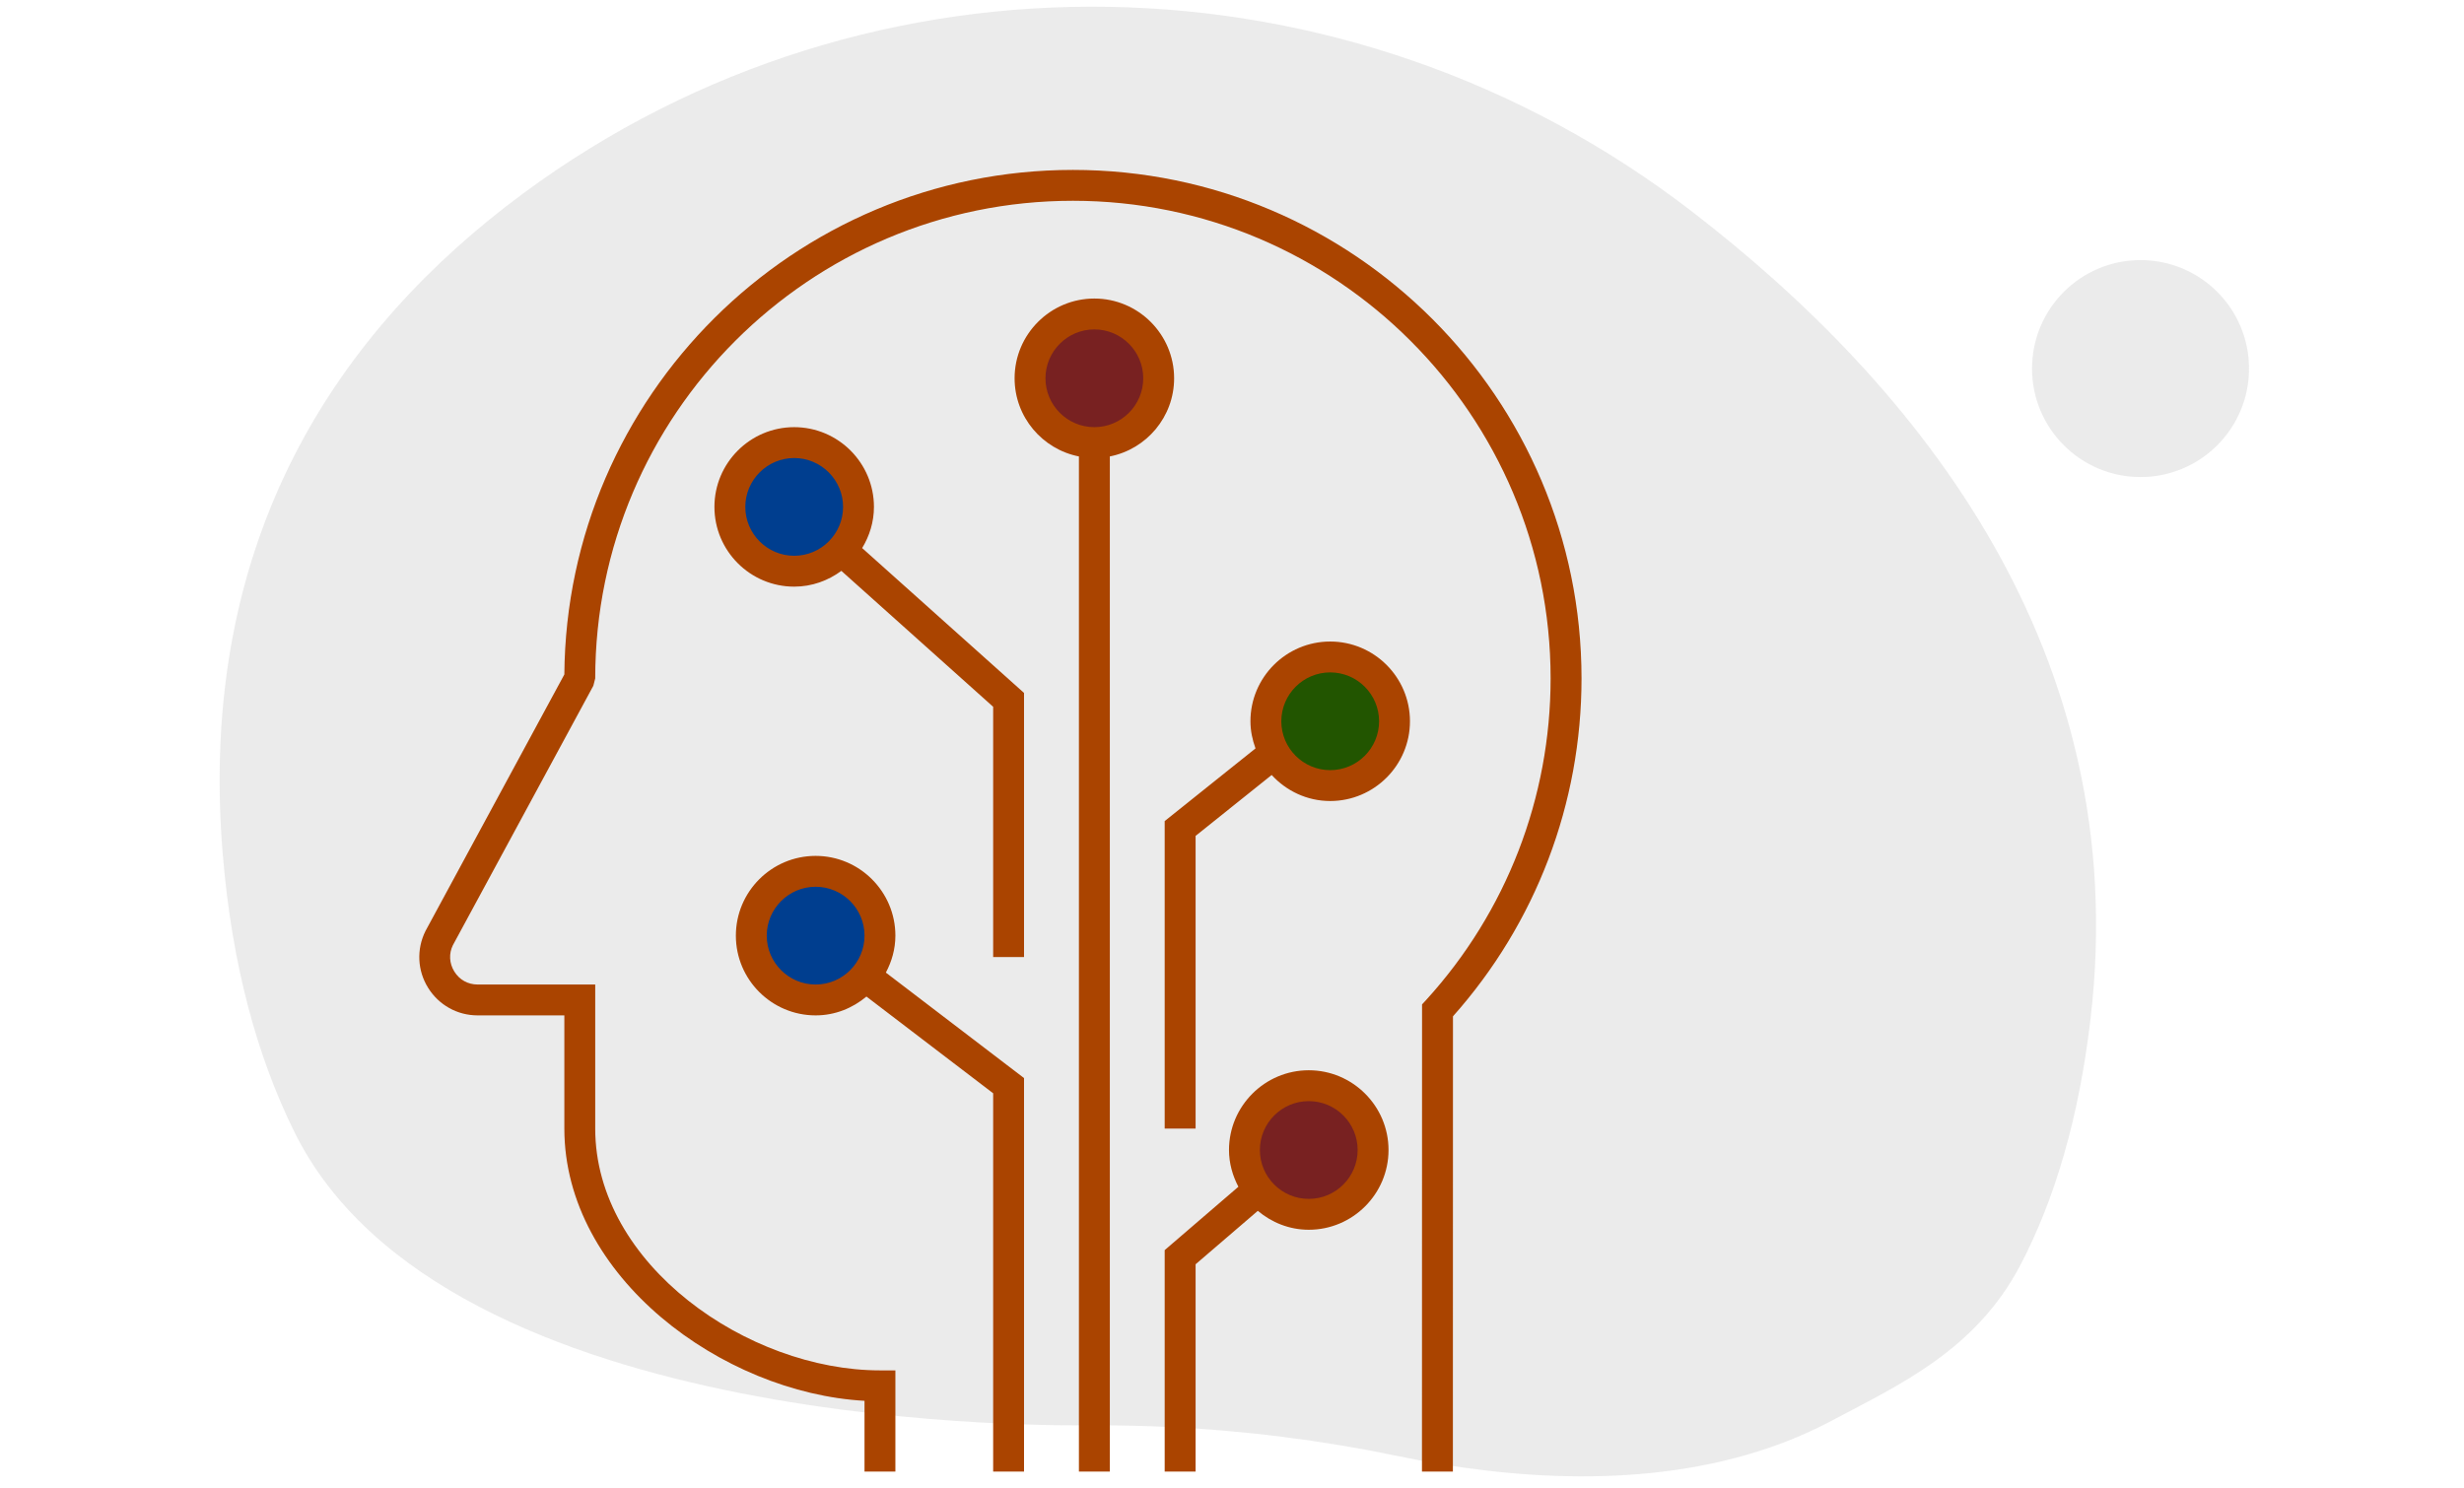
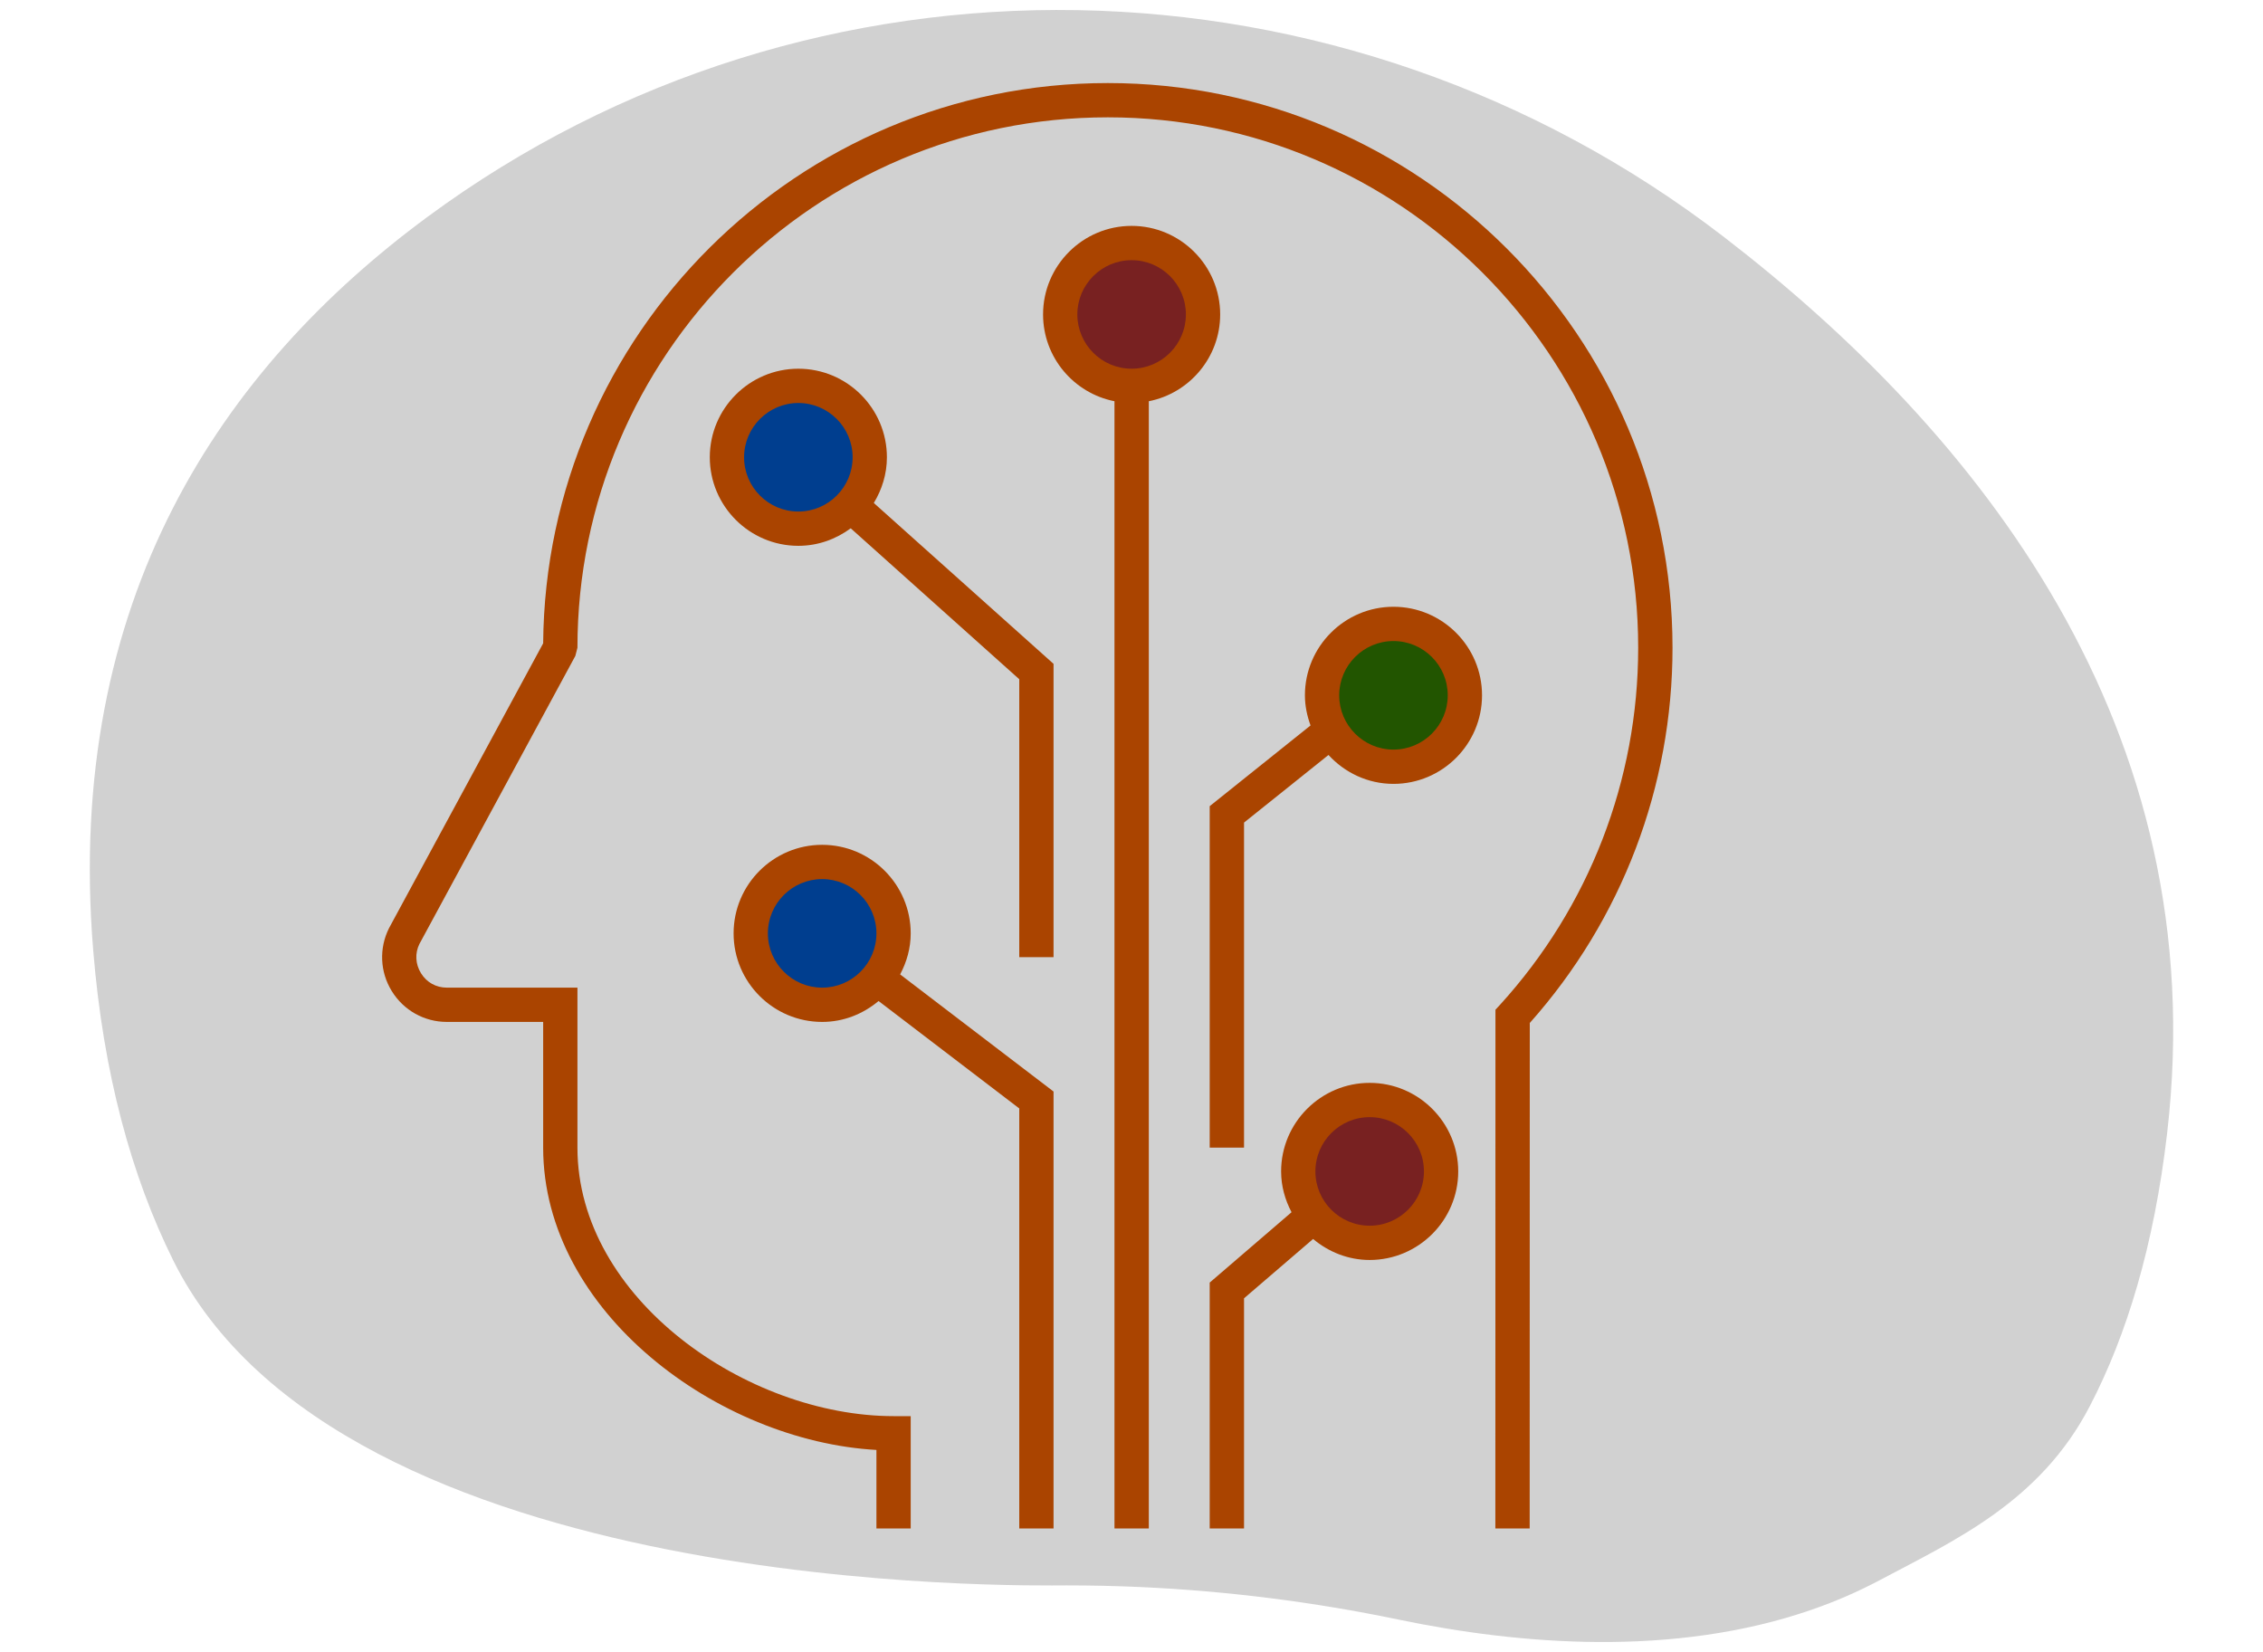
- <svg xmlns="http://www.w3.org/2000/svg" fill="#000000" version="1.1" id="Layer_1" viewBox="0 0 1088 657" xml:space="preserve" width="1088" height="657">
+ <svg xmlns="http://www.w3.org/2000/svg" fill="#000000" version="1.1" id="Layer_1" viewBox="0 0 900 657" xml:space="preserve" width="900" height="657">
  <defs id="defs19" />
-   <path id="Path_83" data-name="Path 83" d="m 923.111,449.844 c -5.192,44.4 -15.98,80.047 -30.787,108.477 -19.704,37.88 -53.407,53.142 -83.514,69.112 a 190.411,190.063 0 0 1 -27.053,11.742 c -54.786,18.979 -116.104,13.944 -164.269,3.924 A 647.541,646.36 0 0 0 514.941,630.157 q -14.748,-0.664 -29.526,-0.659 c -15.191,0.02 -288.727,5.202 -355.325,-129.384 C 113.647,466.915 102.377,426.361 98.328,376.926 86.87,237.168 149.843,145.379 231.071,85.383 384.729,-28.11 595.351,-23.35 746.744,93.132 847.587,170.721 942.007,288.146 923.111,449.844 Z" fill="#3f3d56" style="opacity:0.258;fill:#b3b3b3;fill-opacity:1;stroke-width:0.984" />
-   <circle style="fill:#225500;fill-opacity:1;stroke:none;stroke-width:2.575;stroke-linecap:round;stroke-linejoin:round" id="circle3723" cx="587.435" cy="318.808" r="33.049" />
-   <circle style="fill:#b3b3b3;fill-opacity:1;stroke:none;stroke-width:3.733;stroke-linecap:round;stroke-linejoin:round;opacity:0.258" id="circle3749" cx="945.171" cy="162.772" r="47.91" />
-   <circle style="fill:#003e8f;fill-opacity:1;stroke:none;stroke-width:2.575;stroke-linecap:round;stroke-linejoin:round" id="circle2070" cx="350.629" cy="223.587" r="33.049" />
-   <circle style="fill:#003e8f;fill-opacity:1;stroke:none;stroke-width:2.575;stroke-linecap:round;stroke-linejoin:round" id="circle2072" cx="359.852" cy="412.783" r="33.049" />
-   <circle style="fill:#782121;fill-opacity:1;stroke:none;stroke-width:2.575;stroke-linecap:round;stroke-linejoin:round" id="circle2068" cx="482.866" cy="167.003" r="33.049" />
-   <circle style="fill:#782121;fill-opacity:1;stroke:none;stroke-width:2.575;stroke-linecap:round;stroke-linejoin:round" id="circle2076" cx="577.882" cy="507.162" r="33.049" />
-   <g id="machine--learning--02_1_" transform="matrix(18.93449,0,0,18.93449,142.4014,62.92246)" style="fill:#aa4400;fill-opacity:1">
+   <path id="Path_83" data-name="Path 83" d="m 861.852,450.86 c -5.192,44.4 -15.98,80.047 -30.787,108.477 -19.704,37.88 -53.407,53.142 -83.514,69.112 a 190.411,190.063 0 0 1 -27.053,11.742 c -54.786,18.979 -116.104,13.944 -164.269,3.924 A 647.541,646.36 0 0 0 453.682,631.173 q -14.748,-0.664 -29.526,-0.659 C 408.964,630.534 135.429,635.716 68.831,501.13 52.388,467.931 41.118,427.376 37.069,377.942 25.611,238.183 88.584,146.394 169.812,86.398 323.47,-27.094 534.092,-22.334 685.485,94.147 786.328,171.736 880.748,289.162 861.852,450.86 Z" fill="#3f3d56" style="opacity:0.602;fill:#b3b3b3;fill-opacity:1;stroke-width:0.984" />
+   <circle style="fill:#225500;fill-opacity:1;stroke:none;stroke-width:2.575;stroke-linecap:round;stroke-linejoin:round" id="circle3723" cx="554.26" cy="276.799" r="33.049" />
+   <circle style="fill:#003e8f;fill-opacity:1;stroke:none;stroke-width:2.575;stroke-linecap:round;stroke-linejoin:round" id="circle2070" cx="317.454" cy="181.578" r="33.049" />
+   <circle style="fill:#003e8f;fill-opacity:1;stroke:none;stroke-width:2.575;stroke-linecap:round;stroke-linejoin:round" id="circle2072" cx="326.677" cy="370.773" r="33.049" />
+   <circle style="fill:#782121;fill-opacity:1;stroke:none;stroke-width:2.575;stroke-linecap:round;stroke-linejoin:round" id="circle2068" cx="449.692" cy="124.993" r="33.049" />
+   <circle style="fill:#782121;fill-opacity:1;stroke:none;stroke-width:2.575;stroke-linecap:round;stroke-linejoin:round" id="circle2076" cx="544.707" cy="465.152" r="33.049" />
+   <g id="machine--learning--02_1_" transform="matrix(18.93449,0,0,18.93449,109.2268,20.91296)" style="fill:#aa4400;fill-opacity:1">
    <path d="M 12.86,8.5 C 12.86,7.475 12.026,6.64 11,6.64 9.974,6.64 9.14,7.475 9.14,8.5 c 0,1.025 0.834,1.86 1.86,1.86 0.413,0 0.791,-0.14 1.1,-0.368 l 3.54,3.17 V 19 h 0.72 V 12.839 L 12.585,9.46 C 12.756,9.178 12.86,8.852 12.86,8.5 Z M 11,9.64 C 10.372,9.64 9.86,9.128 9.86,8.5 9.86,7.872 10.372,7.36 11,7.36 c 0.628,0 1.14,0.512 1.14,1.14 0,0.628 -0.512,1.14 -1.14,1.14 z" id="path2" style="fill:#aa4400;fill-opacity:1" />
    <path d="m 13.36,18.5 c 0,-1.025 -0.834,-1.86 -1.86,-1.86 -1.026,0 -1.86,0.834 -1.86,1.86 0,1.026 0.834,1.86 1.86,1.86 0.453,0 0.862,-0.169 1.185,-0.439 l 2.955,2.256 V 31 h 0.72 v -9.178 l -3.222,-2.46 C 13.275,19.103 13.36,18.813 13.36,18.5 Z m -1.86,1.14 c -0.628,0 -1.14,-0.511 -1.14,-1.14 0,-0.629 0.512,-1.14 1.14,-1.14 0.628,0 1.14,0.511 1.14,1.14 0,0.629 -0.512,1.14 -1.14,1.14 z" id="path4" style="fill:#aa4400;fill-opacity:1" />
    <path d="m 19.86,5.5 c 0,-1.025 -0.835,-1.86 -1.86,-1.86 -1.025,0 -1.86,0.834 -1.86,1.86 0,0.902 0.646,1.655 1.5,1.823 V 31 h 0.721 V 7.323 C 19.214,7.155 19.86,6.402 19.86,5.5 Z M 18,6.64 c -0.629,0 -1.14,-0.512 -1.14,-1.14 0,-0.628 0.511,-1.14 1.14,-1.14 0.629,0 1.14,0.512 1.14,1.14 0,0.628 -0.511,1.14 -1.14,1.14 z" id="path6" style="fill:#aa4400;fill-opacity:1" />
    <path d="m 23,21.64 c -1.025,0 -1.86,0.835 -1.86,1.86 0,0.311 0.084,0.6 0.219,0.857 L 19.64,25.835 V 31 h 0.721 v -4.835 l 1.451,-1.246 c 0.323,0.271 0.734,0.441 1.188,0.441 1.025,0 1.86,-0.835 1.86,-1.86 0,-1.025 -0.835,-1.86 -1.86,-1.86 z m 0,3 c -0.629,0 -1.14,-0.511 -1.14,-1.14 0,-0.629 0.511,-1.14 1.14,-1.14 0.629,0 1.14,0.511 1.14,1.14 0,0.629 -0.511,1.14 -1.14,1.14 z" id="path8" style="fill:#aa4400;fill-opacity:1" />
    <path d="m 23.5,11.64 c -1.025,0 -1.86,0.834 -1.86,1.86 0,0.223 0.046,0.434 0.118,0.633 L 19.64,15.828 V 23 h 0.721 v -6.827 l 1.774,-1.42 c 0.34,0.37 0.824,0.607 1.365,0.607 1.025,0 1.86,-0.834 1.86,-1.86 0,-1.026 -0.835,-1.86 -1.86,-1.86 z m 0,3 c -0.629,0 -1.14,-0.512 -1.14,-1.14 0,-0.628 0.511,-1.14 1.14,-1.14 0.629,0 1.14,0.512 1.14,1.14 0,0.628 -0.511,1.14 -1.14,1.14 z" id="path10" style="fill:#aa4400;fill-opacity:1" />
    <path d="M 17.5,0.64 C 10.991,0.64 5.69,5.911 5.64,12.408 l -3.238,5.983 c -0.212,0.425 -0.19,0.92 0.059,1.323 0.25,0.404 0.682,0.646 1.157,0.646 H 5.64 V 23 c 0,3.456 3.684,6.164 7,6.35 V 31 h 0.72 V 28.64 H 13 C 9.929,28.64 6.36,26.177 6.36,23 V 19.64 H 3.618 C 3.391,19.64 3.193,19.53 3.074,19.337 2.955,19.144 2.945,18.917 3.04,18.724 L 6.316,12.672 6.36,12.5 c 0,-6.143 4.998,-11.14 11.14,-11.14 6.142,0 11.14,4.997 11.14,11.14 0,2.782 -1.031,5.446 -2.903,7.501 L 25.642,20.104 25.64,31 h 0.721 L 26.363,20.382 C 28.298,18.209 29.361,15.416 29.361,12.5 29.36,5.96 24.04,0.64 17.5,0.64 Z" id="path12" style="fill:#aa4400;fill-opacity:1" />
  </g>
</svg>
